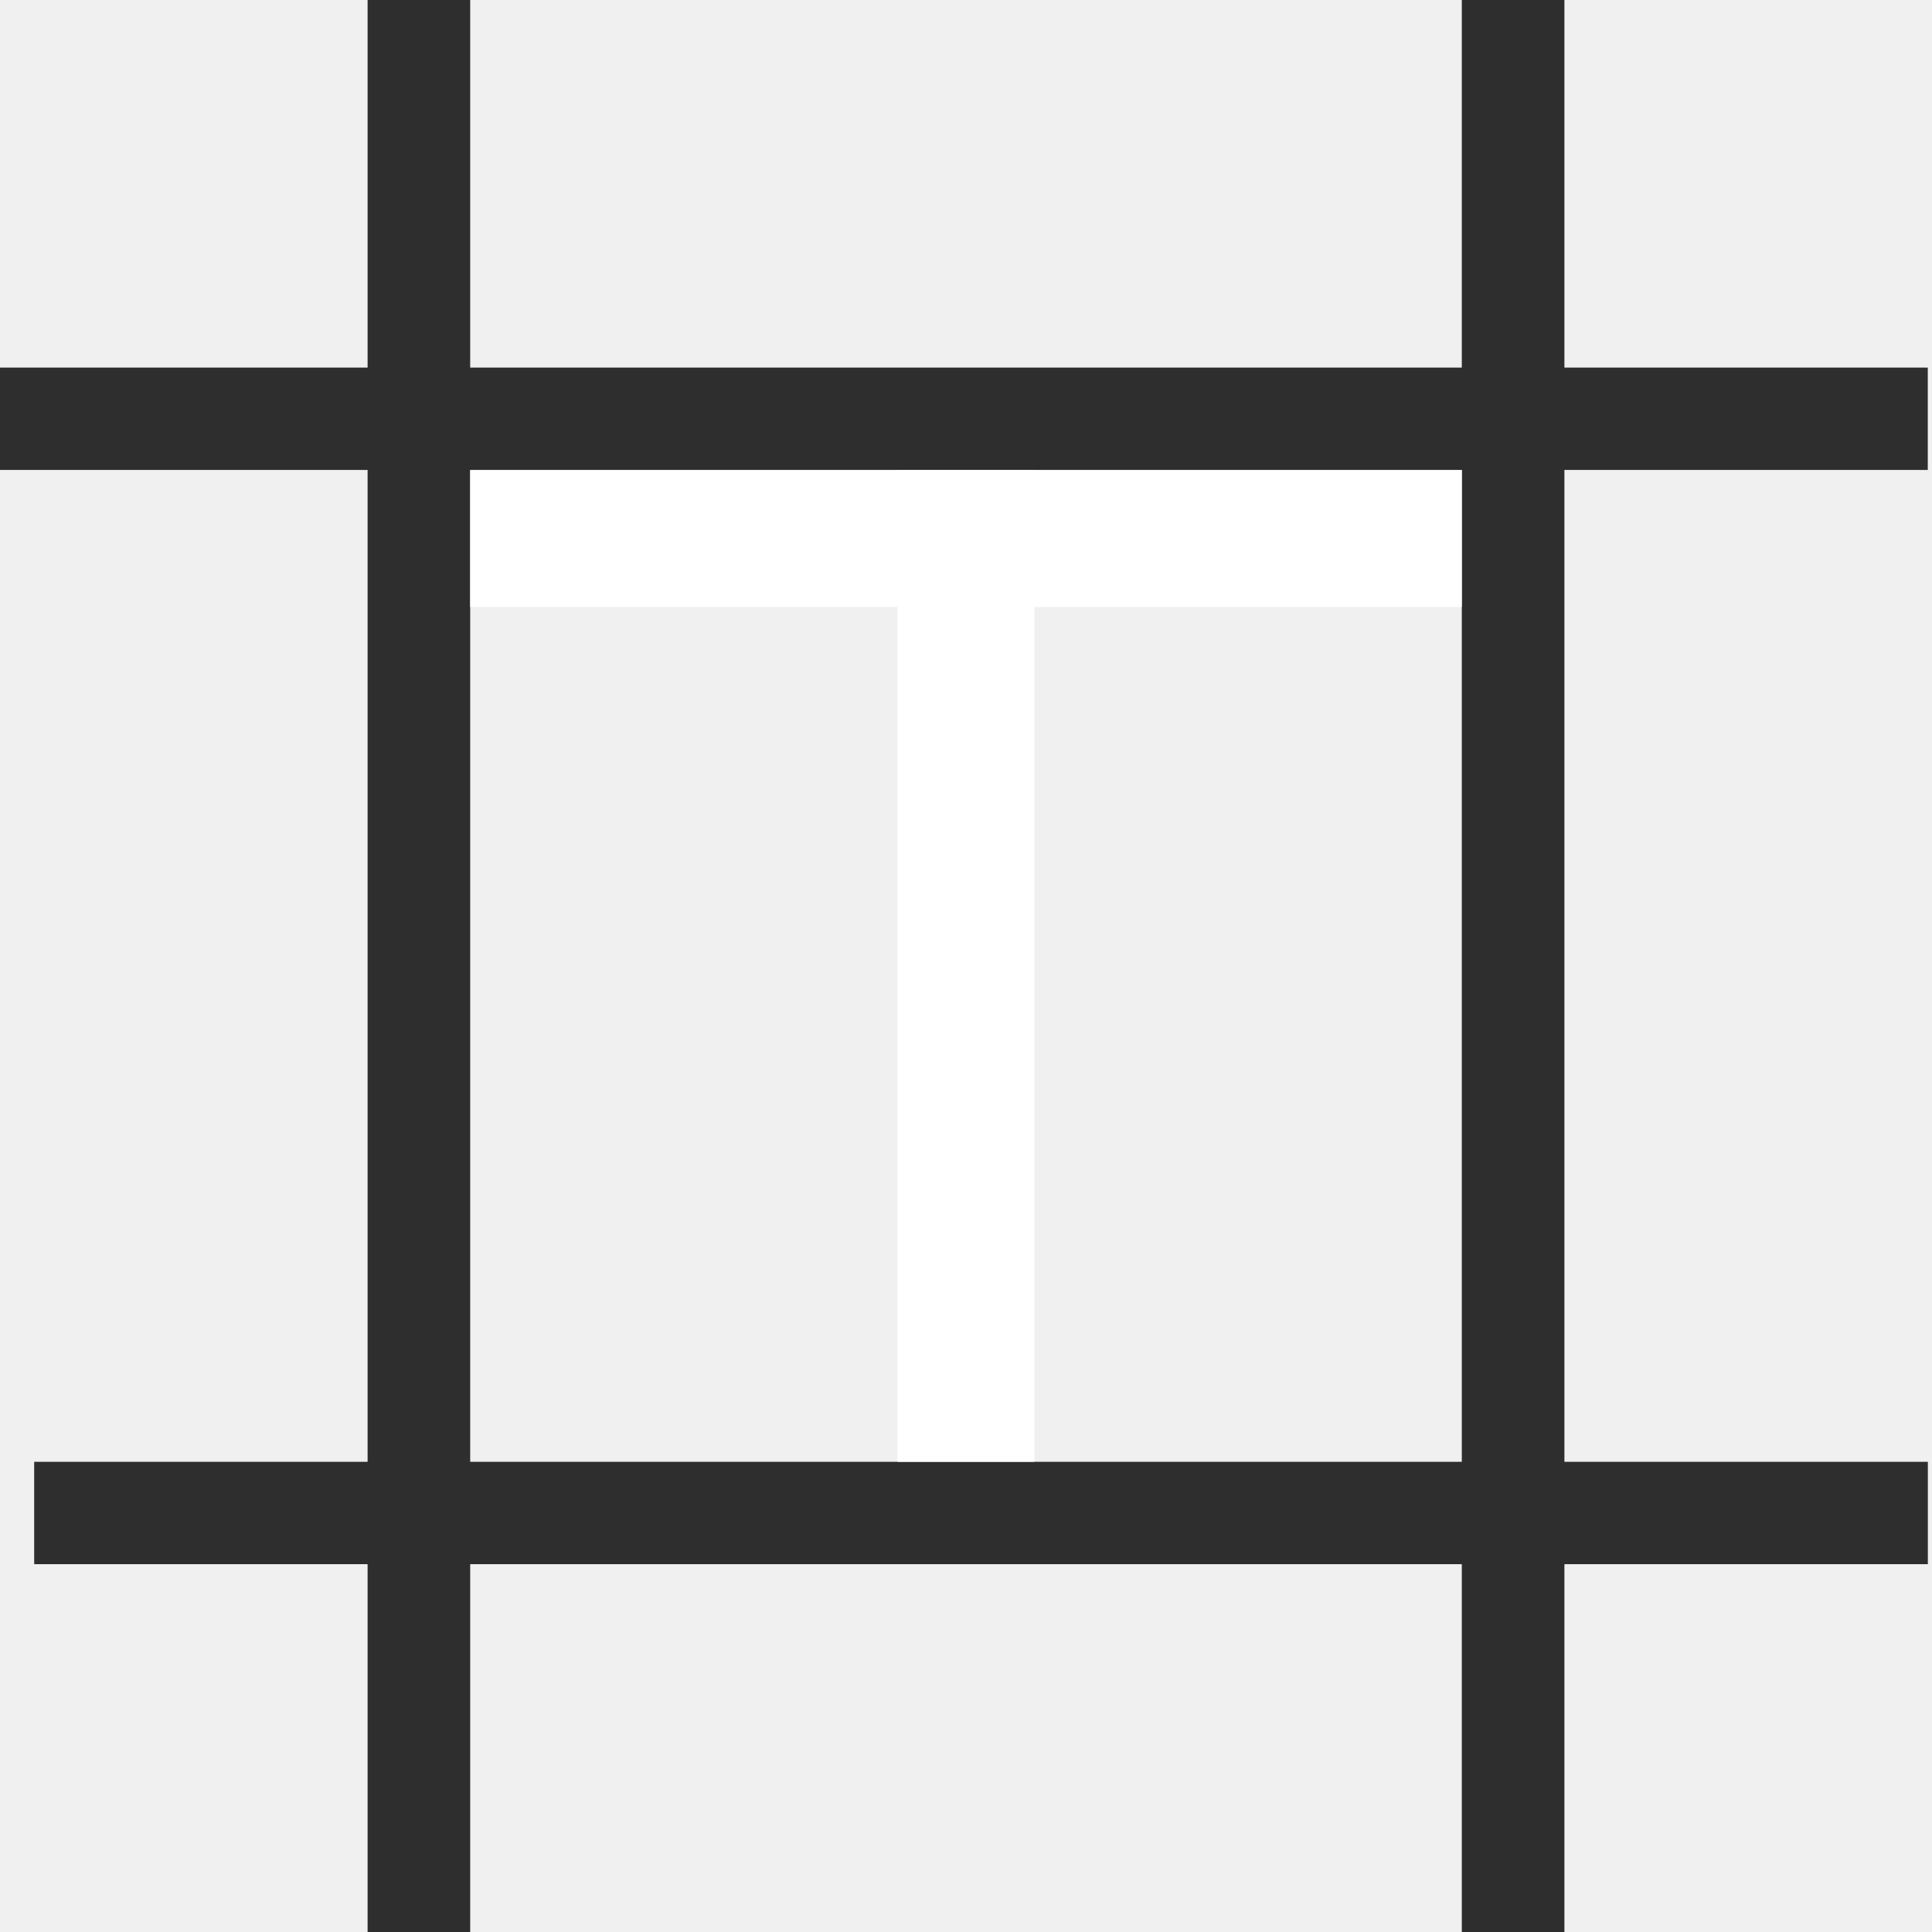
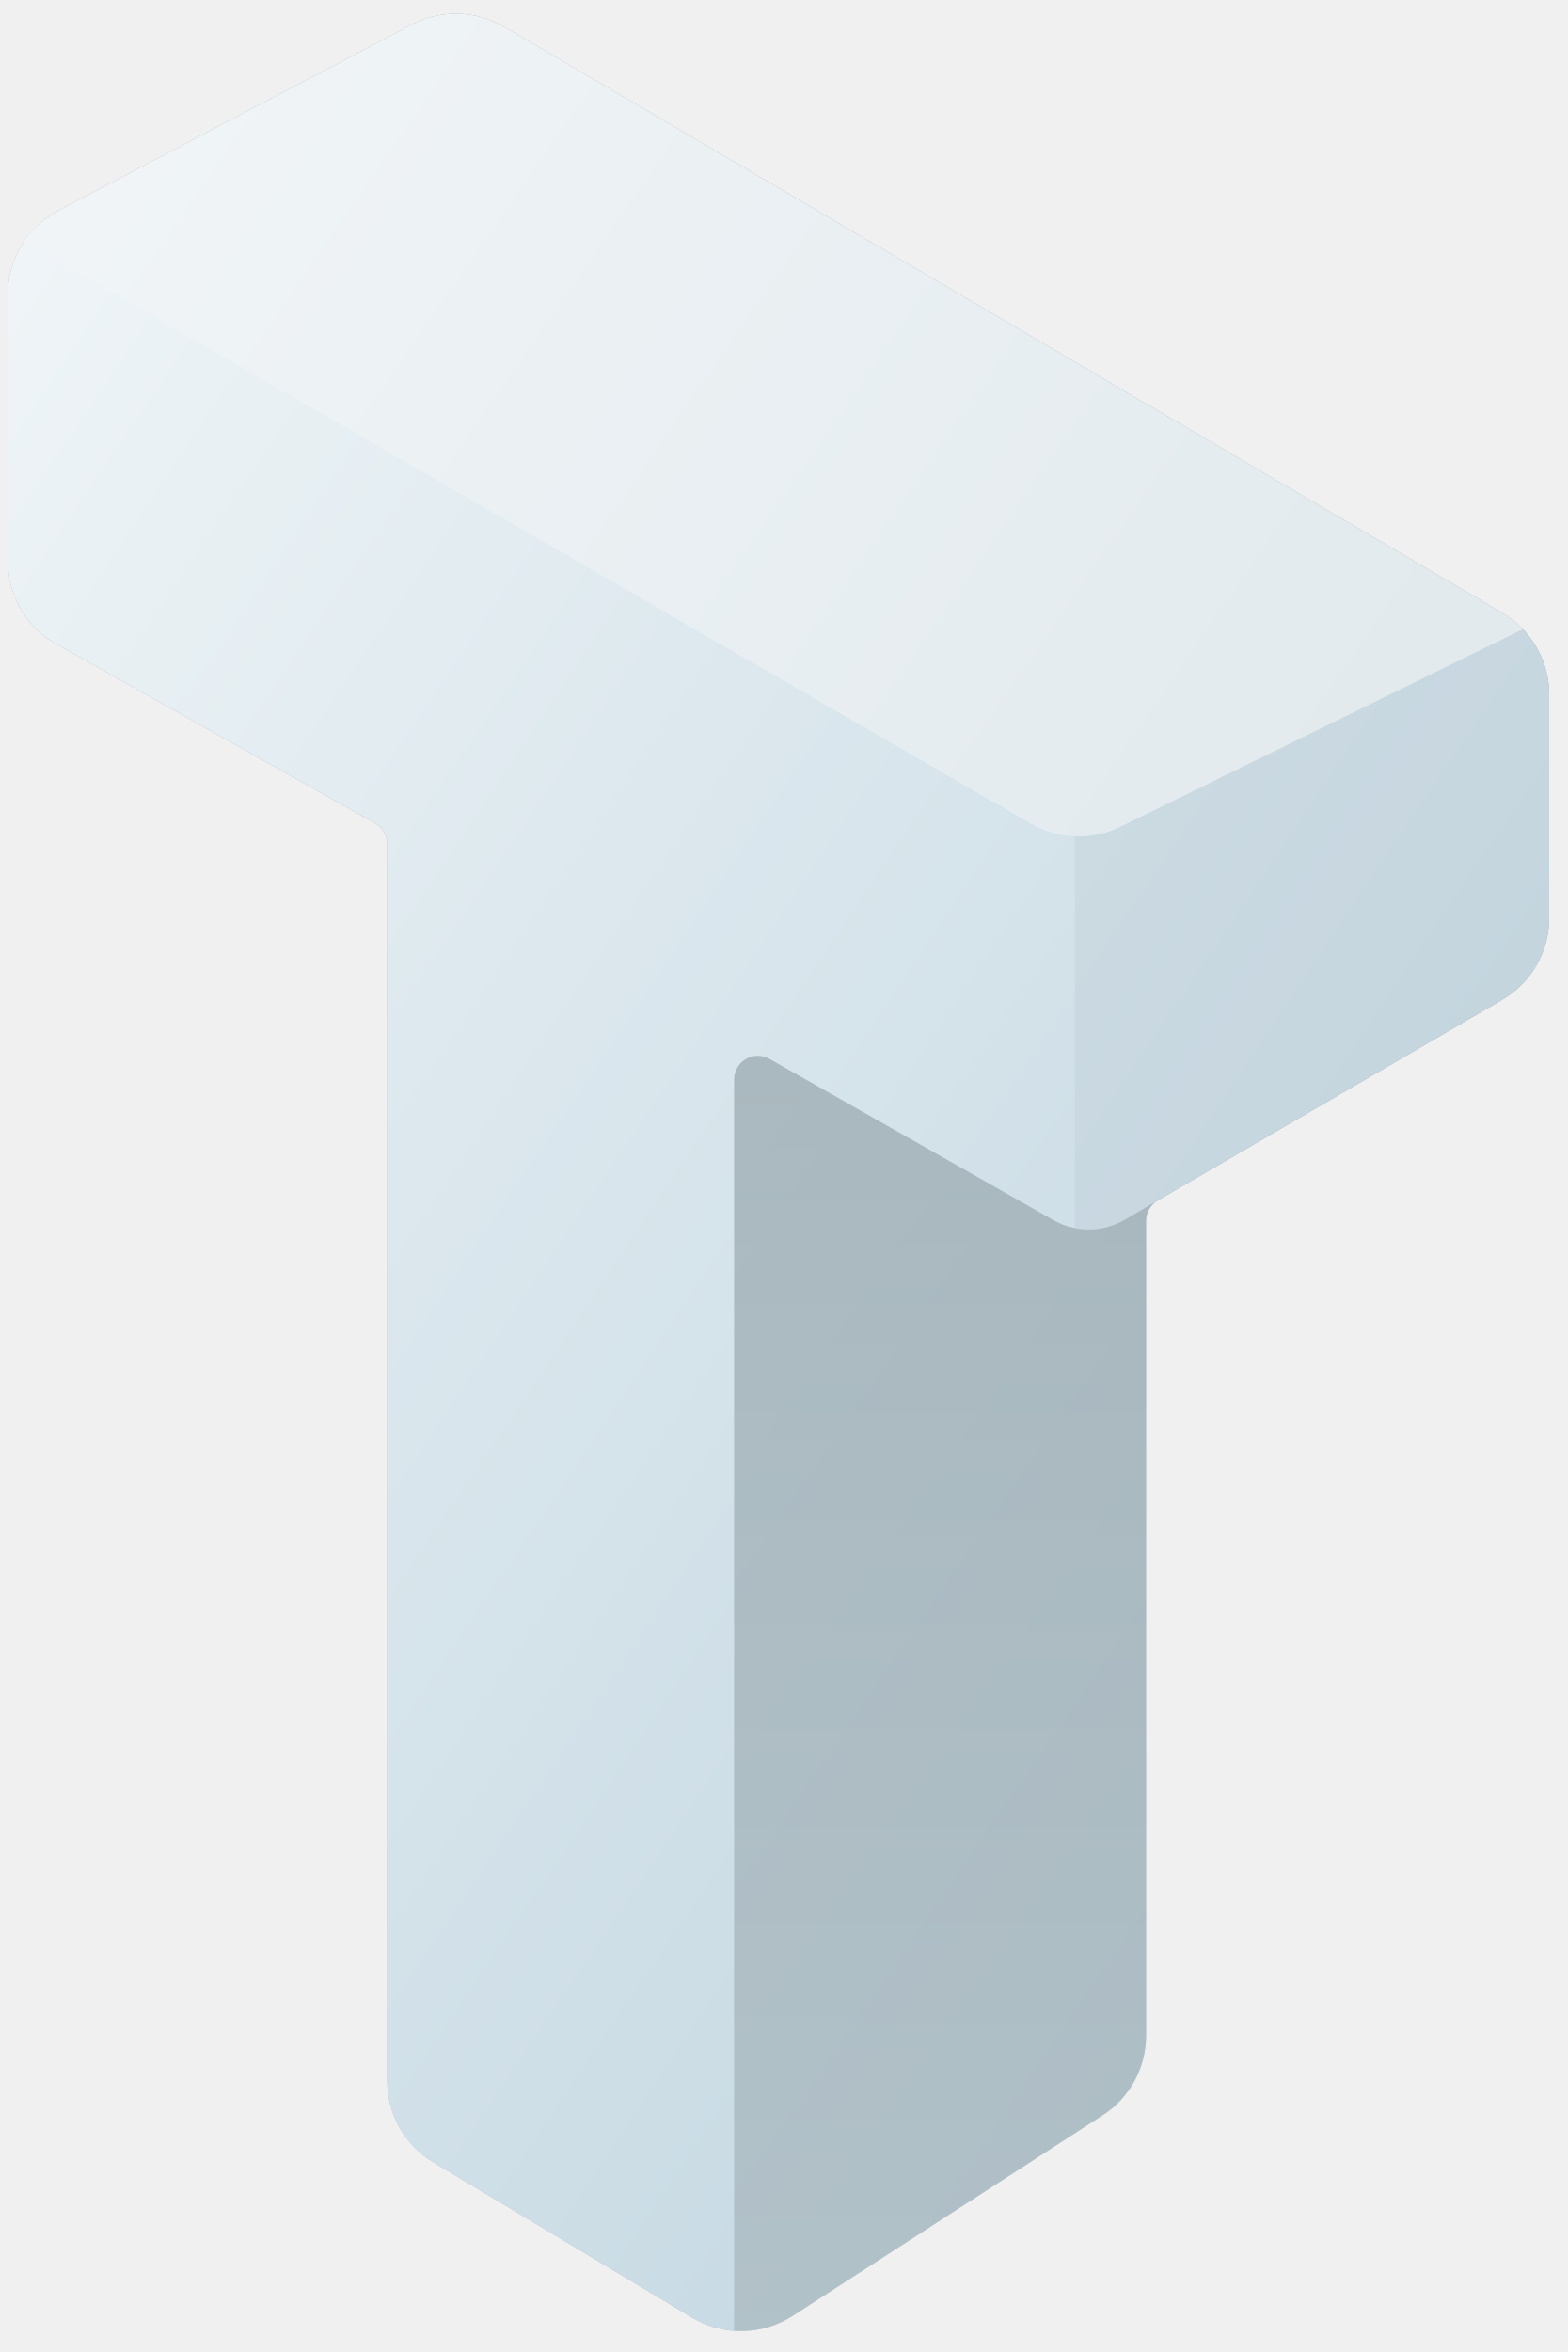
- <svg xmlns="http://www.w3.org/2000/svg" width="60px" height="60px" viewBox="0 0 60 60" version="1.1">
+ <svg xmlns="http://www.w3.org/2000/svg" xmlns:xlink="http://www.w3.org/1999/xlink" width="40px" height="60px" viewBox="0 0 40 60" version="1.1">
+   <defs>
+     <linearGradient x1="-15.743%" y1="-15.073%" x2="111.634%" y2="115.846%" id="linearGradient-1">
+       <stop stop-color="#C4D1D6" offset="0%" />
+       <stop stop-color="#9BABB2" offset="100%" />
+     </linearGradient>
+     <linearGradient x1="50%" y1="0%" x2="50%" y2="100%" id="linearGradient-2">
+       <stop stop-color="#919EA4" offset="0%" />
+       <stop stop-color="#BCCDD5" offset="100%" />
+     </linearGradient>
+     <path d="M0,7.512 L0,14.316 C-2.11337002e-15,15.19 0.472,15.996 1.234,16.425 L9.372,21.003 C9.563,21.11 9.681,21.312 9.681,21.53 L9.681,53.084 C9.681,53.934 10.127,54.721 10.856,55.159 L17.463,59.123 C18.255,59.598 19.248,59.581 20.023,59.08 L27.937,53.959 C28.626,53.513 29.042,52.748 29.042,51.927 L29.042,31.144 C29.042,30.929 29.156,30.73 29.343,30.622 L38.125,25.507 C38.87,25.073 39.328,24.277 39.328,23.415 L39.328,17.722 C39.328,16.863 38.873,16.069 38.133,15.635 L12.657,0.681 C11.935,0.258 11.045,0.237 10.305,0.627 L1.293,5.37 C0.498,5.788 3.79096705e-16,6.613 0,7.512 Z" id="path-3" />
+     <linearGradient x1="125.268%" y1="115.665%" x2="-29.816%" y2="-25.006%" id="linearGradient-5">
+       <stop stop-color="#AEC9D7" offset="0%" />
+       <stop stop-color="#FFFFFF" offset="100%" />
+     </linearGradient>
+     <path d="M39.933,10.045 L39.933,19.726 L29.097,26.038 C28.539,26.363 27.849,26.367 27.287,26.048 L20.039,21.932 C19.748,21.767 19.379,21.869 19.214,22.16 C19.162,22.251 19.135,22.354 19.135,22.458 L19.135,54.794 L19.135,54.794 L9.942,49.501 L9.942,16.882 C9.942,16.42 9.679,15.998 9.265,15.795 L8.59816454e-15,11.256 L8.59816454e-15,11.256 L0.253,4.29908227e-14 L27.367,15.272 C27.885,15.564 28.514,15.584 29.049,15.324" id="path-6" />
+     <linearGradient x1="-77.761%" y1="27.082%" x2="175.309%" y2="123.291%" id="linearGradient-8">
+       <stop stop-color="#FFFFFF" offset="0%" />
+       <stop stop-color="#D3DFE5" offset="100%" />
+     </linearGradient>
+   </defs>
  <g id="shifter" stroke="none" stroke-width="1" fill="none" fill-rule="evenodd">
-     <g id="Desktop-HD-Copy" transform="translate(-122, -62)">
-       <g id="monogram" transform="translate(122, 62)">
-         <g id="flex-basis" fill="#2E2E2E">
-           <g id="0">
-             <g id="frame">
-               <rect id="Rectangle" x="11.416" y="0" width="3.186" height="60" />
-               <polygon id="Rectangle-Copy-2" transform="translate(29.93465, 13.00538) rotate(90) translate(-29.93465, -13.00538) " points="28.345 -16.929 31.524 -16.929 31.524 42.94 28.345 42.94" />
-               <polygon id="Rectangle-Copy-3" transform="translate(30.46678, 46.98768) rotate(90) translate(-30.46678, -46.98768) " points="28.877 17.583 32.056 17.583 32.056 76.393 28.877 76.393" />
-               <rect id="Rectangle-Copy" x="45.398" y="0" width="3.186" height="60" />
+     <g id="Desktop-HD-Copy" transform="translate(-130, -65)">
+       <g id="logo" transform="translate(120, 65)">
+         <rect id="container" x="0" y="0" width="60" height="60" />
+         <g id="Group" transform="translate(10.2, 0)">
+           <mask id="mask-4" fill="white">
+             <use xlink:href="#path-3" />
+           </mask>
+           <g id="Mask">
+             <use fill="url(#linearGradient-1)" xlink:href="#path-3" />
+             <use fill-opacity="0.5" fill="url(#linearGradient-2)" xlink:href="#path-3" />
+           </g>
+           <g id="Group-2" mask="url(#mask-4)">
+             <g transform="translate(-0.605042, 5.080593)">
+               <mask id="mask-7" fill="white">
+                 <use xlink:href="#path-6" />
+               </mask>
+               <use id="Mask" stroke="none" fill="url(#linearGradient-5)" fill-rule="evenodd" xlink:href="#path-6" />
+               <polygon id="Rectangle" stroke="none" fill-opacity="0.2" fill="#ADBCC3" fill-rule="evenodd" mask="url(#mask-7)" points="27.832 15.491 40.538 10.045 40.538 19.726 29.309 26.224 29.042 26.382 27.832 26.382" />
            </g>
          </g>
-         </g>
-         <g id="logo" transform="translate(14.60177, 14.60177)" fill="#FFFFFF">
-           <rect id="Rectangle" x="0" y="0" width="30.796" height="4.248" />
-           <polygon id="Rectangle-Copy-4" transform="translate(15.39823, 15.39823) rotate(90) translate(-15.39823, -15.39823) " points="1.77635684e-15 13.274 30.796 13.274 30.796 17.522 1.77635684e-15 17.522" />
+           <path d="M8.471,-4.235 L40.538,15.126 L28.386,21.091 C27.662,21.447 26.807,21.418 26.109,21.014 L-6.05,2.42 L-6.05,2.42 L8.471,-4.235 Z" id="Path" fill="url(#linearGradient-8)" mask="url(#mask-4)" />
        </g>
      </g>
    </g>
  </g>
</svg>
